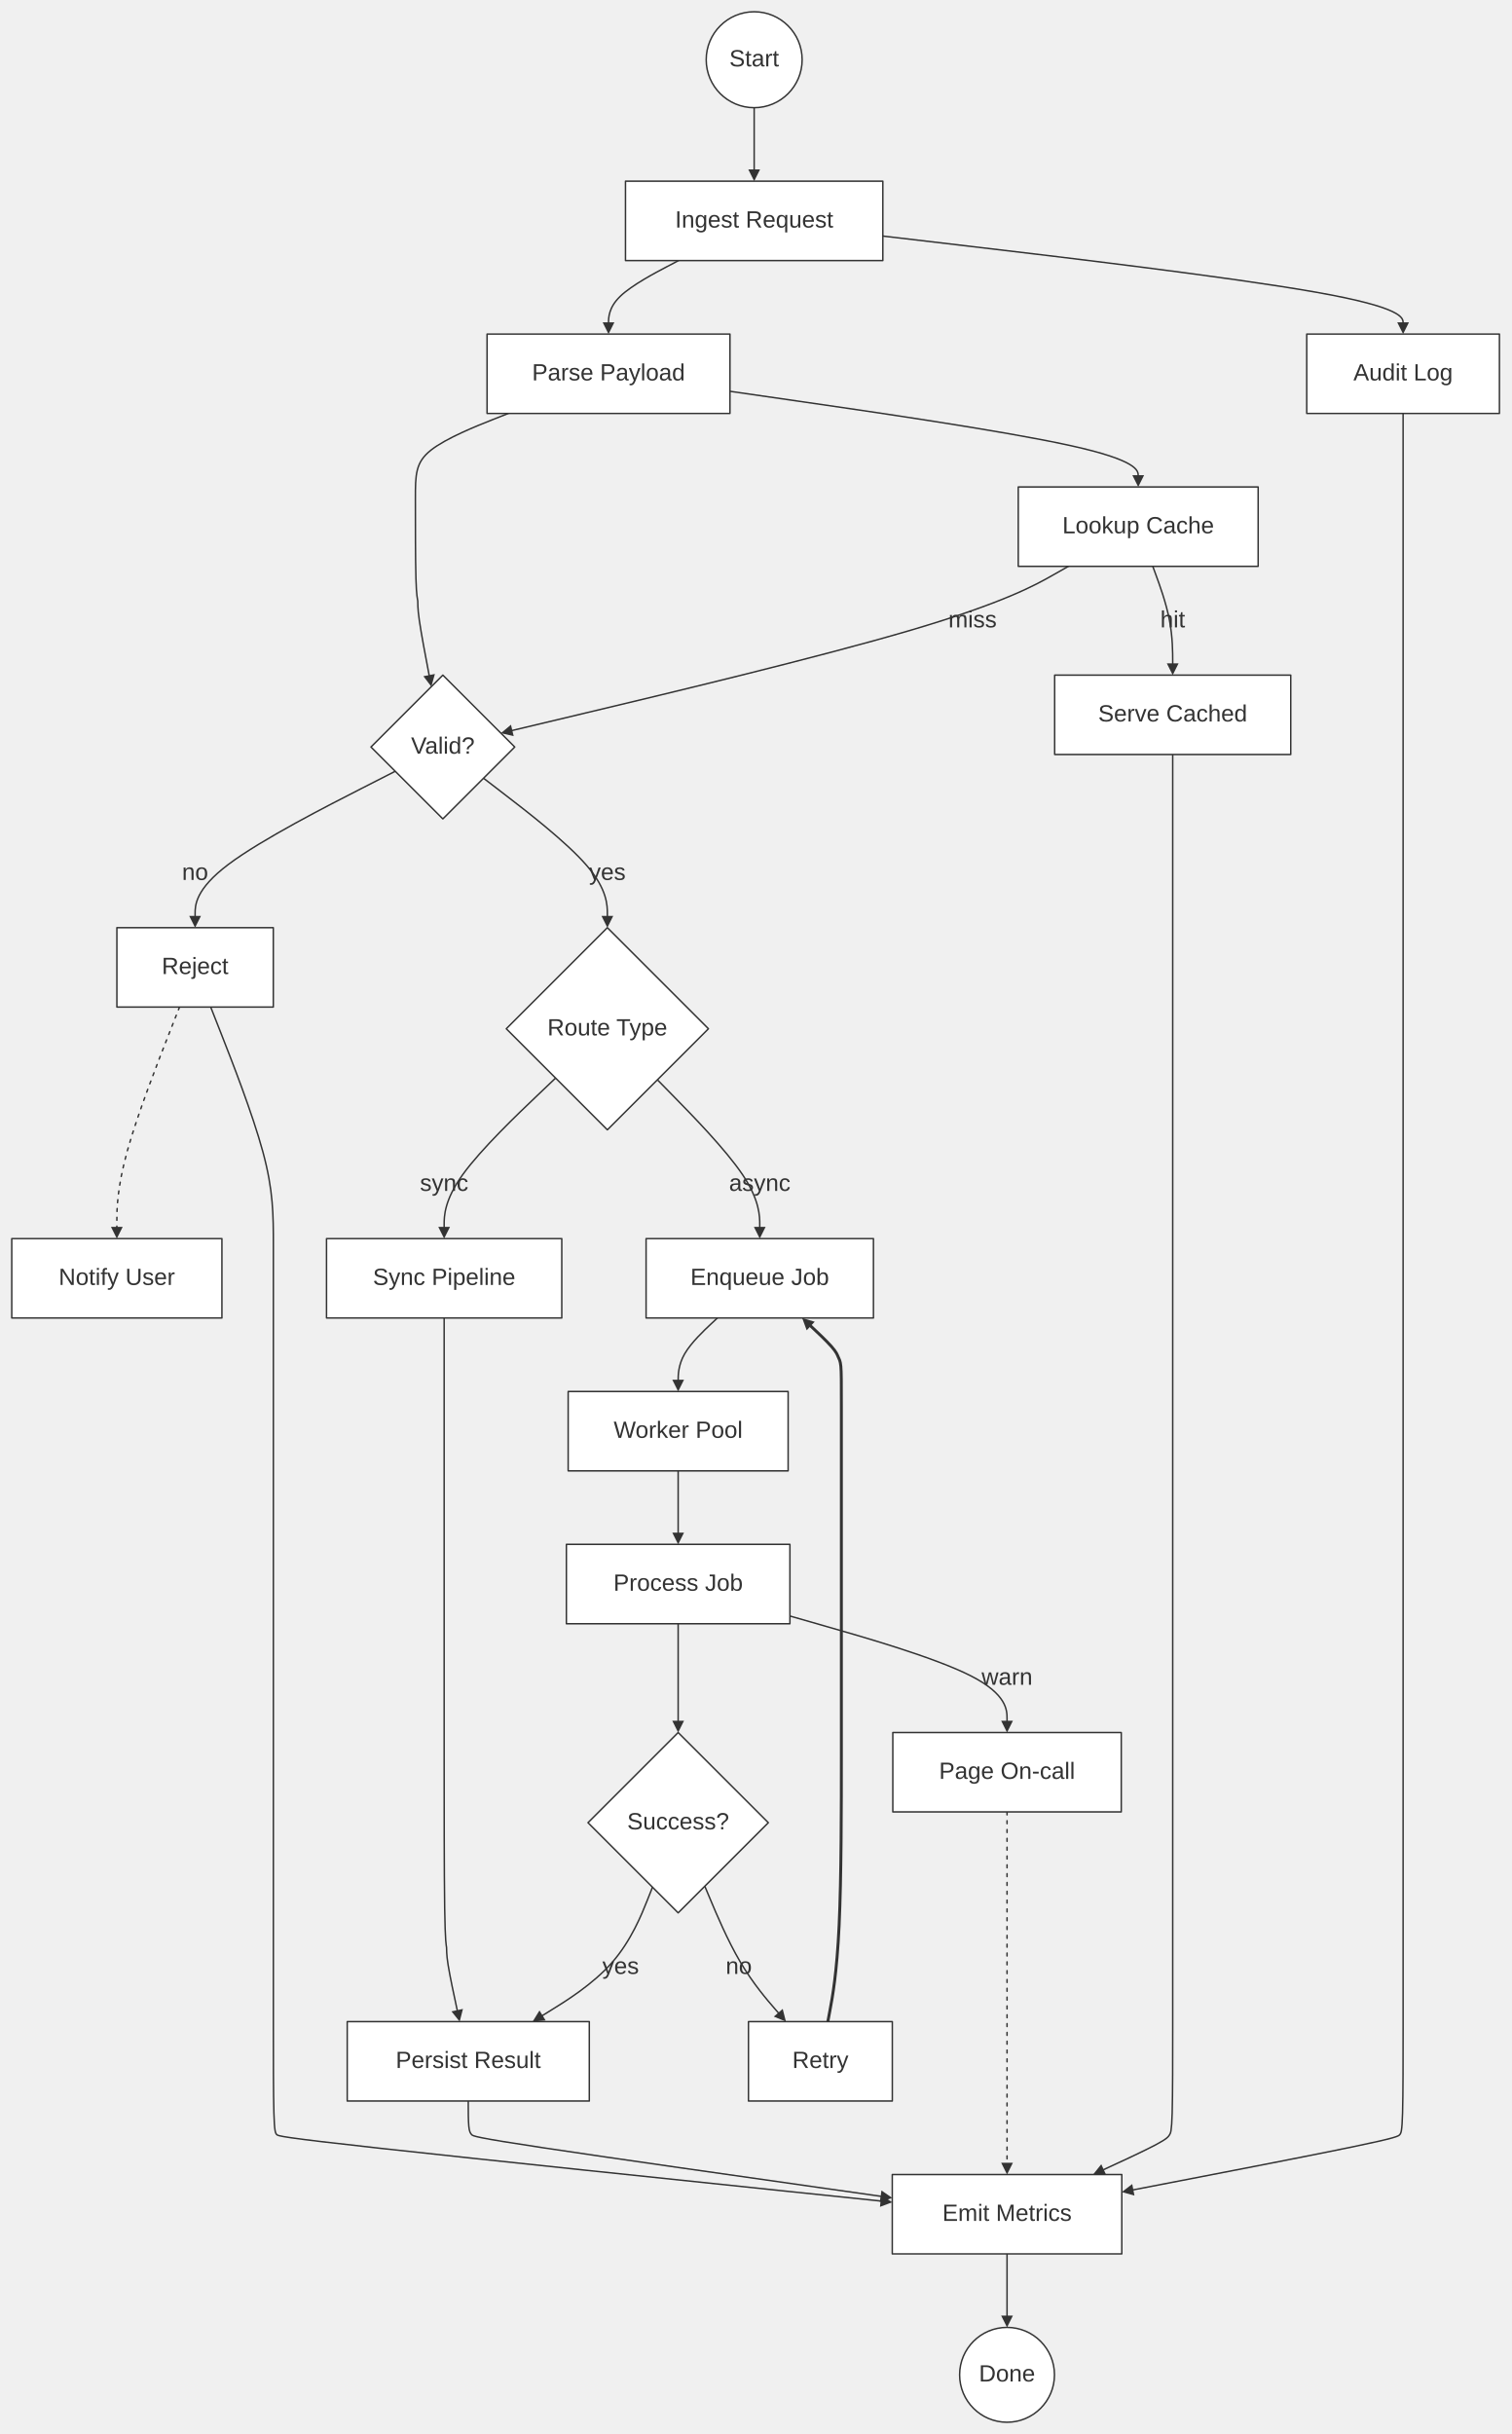
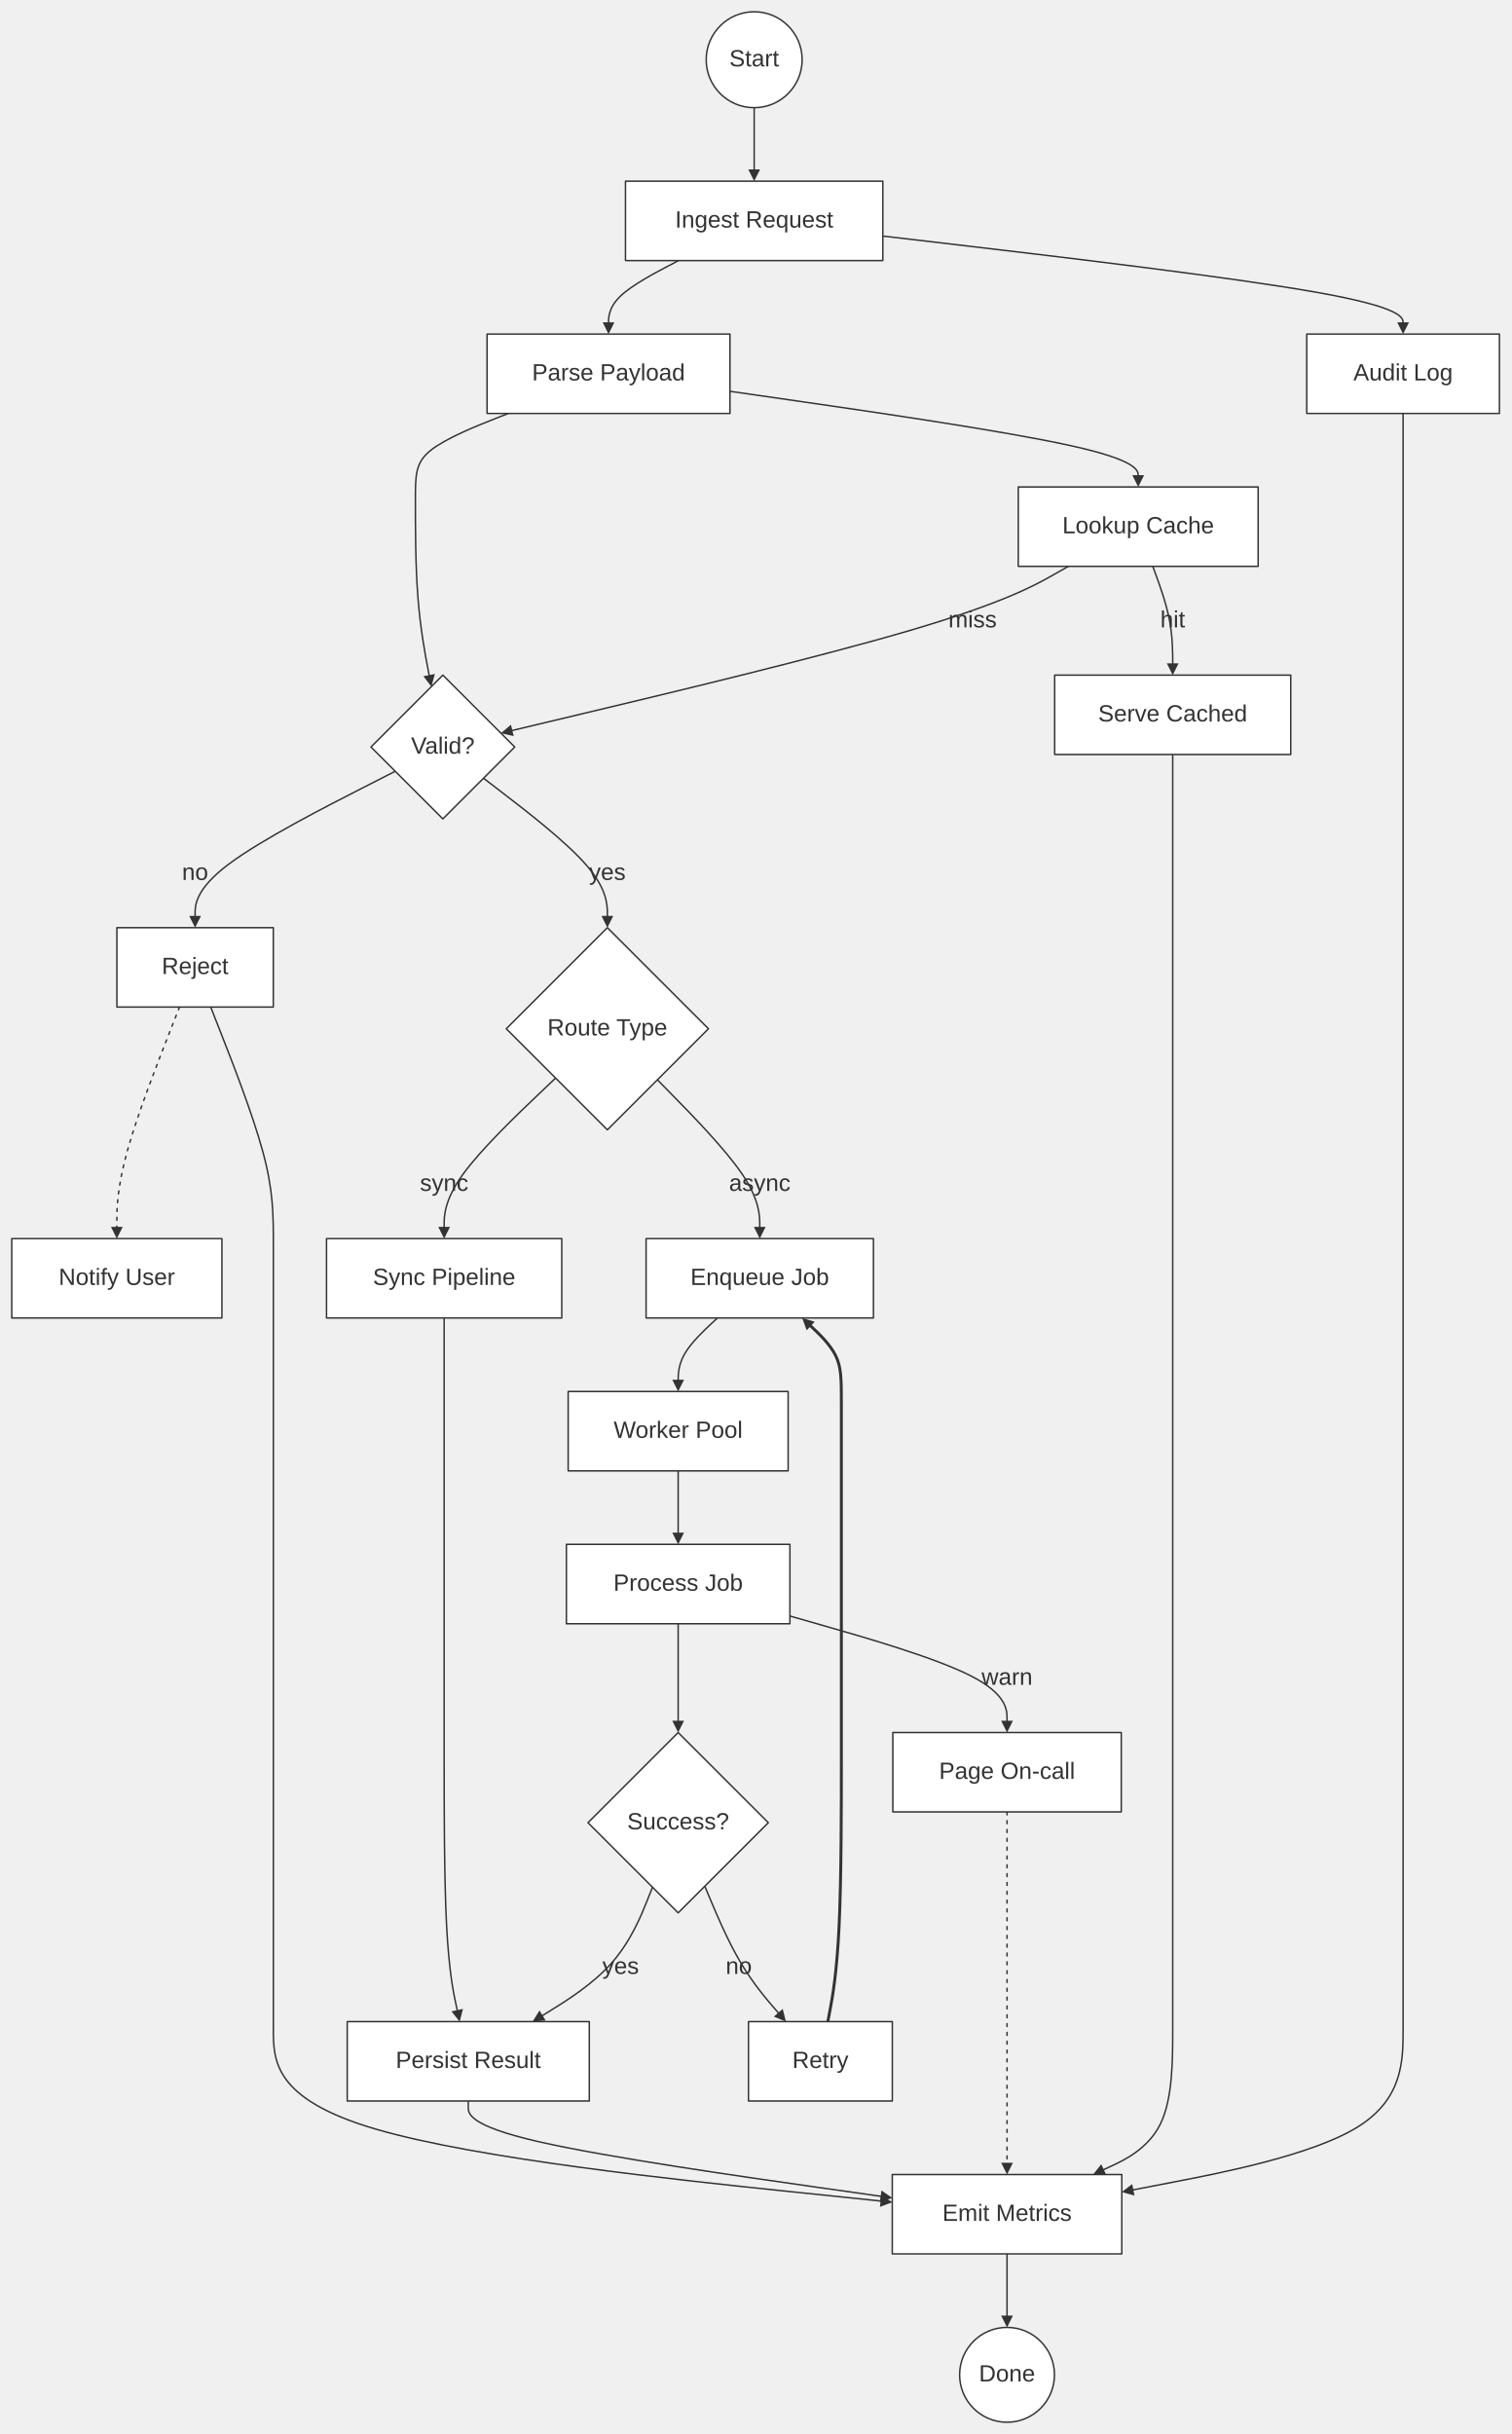
<svg xmlns="http://www.w3.org/2000/svg" width="100%" viewBox="0 0 1028.03 1655.78" style="max-width: 1028.03px; background-color: transparent;" font-family="&quot;trebuchet ms&quot;, verdana, arial, sans-serif" font-size="16.00">
  <defs>
    <marker id="arrowhead" viewBox="0 0 10.00 10.00" refX="5.00" refY="5.00" markerWidth="8.00" markerHeight="8.00" orient="auto-start-reverse" markerUnits="userSpaceOnUse">
      <path d="M 0 0 L 10.00 5.00 L 0 10.00 z" fill="#333" />
    </marker>
    <marker id="crosshead" viewBox="0 0 11.00 11.00" refX="12.00" refY="5.20" markerWidth="11.00" markerHeight="11.00" orient="auto-start-reverse" markerUnits="userSpaceOnUse">
      <path d="M 1,1 l 9,9 M 10,1 l -9,9" stroke="#333" stroke-width="2" />
    </marker>
    <marker id="circlehead" viewBox="0 0 10.00 10.00" refX="11.00" refY="5.00" markerWidth="11.00" markerHeight="11.00" orient="auto-start-reverse" markerUnits="userSpaceOnUse">
      <circle cx="5" cy="5" r="5" stroke="#333" stroke-width="1" fill="#333" />
    </marker>
  </defs>
  <g transform="translate(0.00,0.00)">
    <g class="edgePaths">
      <path d="M513.04,73.26 L513.04,77.43 C513.04,81.60 513.04,89.93 513.04,97.60 C513.04,105.26 513.04,112.26 513.04,115.76 L513.04,119.26" stroke="#333" stroke-width="1.00" fill="none" stroke-linecap="round" stroke-linejoin="round" marker-end="url(#arrowhead)" />
      <path d="M461.59,177.26 L453.66,181.43 C445.72,185.60 429.84,193.93 421.90,201.60 C413.96,209.26 413.96,216.26 413.96,219.76 L413.96,223.26" stroke="#333" stroke-width="1.00" fill="none" stroke-linecap="round" stroke-linejoin="round" marker-end="url(#arrowhead)" />
-       <path d="M345.75,281.26 L335.22,285.43 C324.69,289.60 303.64,297.93 293.11,306.26 C282.58,314.60 282.58,322.93 282.58,339.43 C282.58,355.93 282.58,380.60 282.95,393.40 C283.31,406.21 284.03,407.15 284.19,408.80 C284.34,410.45 283.93,412.81 285.25,421.99 C286.57,431.17 289.62,447.17 291.15,455.17 L292.68,463.17" stroke="#333" stroke-width="1.00" fill="none" stroke-linecap="round" stroke-linejoin="round" marker-end="url(#arrowhead)" />
+       <path d="M345.75,281.26 L335.22,285.43 C324.69,289.60 303.64,297.93 293.11,306.26 C282.58,314.60 282.58,322.93 282.58,340.26 C282.58,357.60 282.58,383.93 284.27,405.91 C285.95,427.90 289.31,445.53 290.99,454.35 L292.68,463.17" stroke="#333" stroke-width="1.00" fill="none" stroke-linecap="round" stroke-linejoin="round" marker-end="url(#arrowhead)" />
      <path d="M268.87,524.67 L246.18,536.24 C223.49,547.80 178.10,570.94 155.41,588.00 C132.72,605.07 132.72,616.07 132.72,621.57 L132.72,627.07" stroke="#333" stroke-width="1.00" fill="none" stroke-linecap="round" stroke-linejoin="round" marker-end="url(#arrowhead)" />
      <path d="M122.12,685.07 L115.01,703.15 C107.90,721.24 93.69,757.41 86.59,783.00 C79.48,808.59 79.48,823.59 79.48,831.09 L79.48,838.59" stroke="#333" stroke-width="1.00" fill="none" stroke-linecap="round" stroke-linejoin="round" stroke-dasharray="2.00,4.00" marker-end="url(#arrowhead)" />
-       <path d="M143.33,685.07 L150.44,703.15 C157.54,721.24 171.75,757.41 178.86,783.67 C185.96,809.92 185.96,826.25 185.96,847.59 C185.96,868.92 185.96,895.25 185.96,912.59 C185.96,929.92 185.96,938.25 185.96,955.59 C185.96,972.92 185.96,999.25 185.96,1016.59 C185.96,1033.92 185.96,1042.25 185.96,1059.59 C185.96,1076.92 185.96,1103.25 185.96,1124.59 C185.96,1145.92 185.96,1162.25 185.96,1195.03 C185.96,1227.81 185.96,1277.03 185.96,1309.81 C185.96,1342.59 185.96,1358.92 185.96,1379.42 C185.96,1399.92 185.96,1424.59 186.33,1437.40 C186.69,1450.20 187.41,1451.14 188.24,1452.06 C189.07,1452.98 190.00,1453.88 259.15,1461.48 C328.29,1469.09 465.65,1483.40 534.33,1490.55 L603.01,1497.71" stroke="#333" stroke-width="1.00" fill="none" stroke-linecap="round" stroke-linejoin="round" marker-end="url(#arrowhead)" />
+       <path d="M143.33,685.07 L150.44,703.15 C157.54,721.24 171.75,757.41 178.86,783.67 C185.96,809.92 185.96,826.25 185.96,847.59 C185.96,868.92 185.96,895.25 185.96,912.59 C185.96,929.92 185.96,938.25 185.96,955.59 C185.96,972.92 185.96,999.25 185.96,1016.59 C185.96,1033.92 185.96,1042.25 185.96,1059.59 C185.96,1076.92 185.96,1103.25 185.96,1124.59 C185.96,1145.92 185.96,1162.25 185.96,1195.03 C185.96,1227.81 185.96,1277.03 185.96,1309.81 C185.96,1342.59 185.96,1358.92 185.96,1380.26 C185.96,1401.59 185.96,1427.92 255.47,1448.33 C324.98,1468.74 463.99,1483.23 533.50,1490.47 L603.01,1497.71" stroke="#333" stroke-width="1.00" fill="none" stroke-linecap="round" stroke-linejoin="round" marker-end="url(#arrowhead)" />
      <path d="M328.93,529.40 L342.97,540.18 C357.01,550.96 385.09,572.51 399.13,588.79 C413.17,605.07 413.17,616.07 413.17,621.57 L413.17,627.07" stroke="#333" stroke-width="1.00" fill="none" stroke-linecap="round" stroke-linejoin="round" marker-end="url(#arrowhead)" />
      <path d="M377.96,733.37 L365.32,745.41 C352.68,757.44 327.41,781.51 314.78,799.05 C302.14,816.59 302.14,827.59 302.14,833.09 L302.14,838.59" stroke="#333" stroke-width="1.00" fill="none" stroke-linecap="round" stroke-linejoin="round" marker-end="url(#arrowhead)" />
      <path d="M447.21,734.55 L458.81,746.39 C470.42,758.23 493.63,781.91 505.24,799.25 C516.84,816.59 516.84,827.59 516.84,833.09 L516.84,838.59" stroke="#333" stroke-width="1.00" fill="none" stroke-linecap="round" stroke-linejoin="round" marker-end="url(#arrowhead)" />
      <path d="M488.02,896.59 L483.57,900.75 C479.12,904.92 470.23,913.25 465.78,920.92 C461.33,928.59 461.33,935.59 461.33,939.09 L461.33,942.59" stroke="#333" stroke-width="1.00" fill="none" stroke-linecap="round" stroke-linejoin="round" marker-end="url(#arrowhead)" />
      <path d="M461.33,1000.59 L461.33,1004.75 C461.33,1008.92 461.33,1017.25 461.33,1024.92 C461.33,1032.59 461.33,1039.59 461.33,1043.09 L461.33,1046.59" stroke="#333" stroke-width="1.00" fill="none" stroke-linecap="round" stroke-linejoin="round" marker-end="url(#arrowhead)" />
      <path d="M461.33,1104.59 L461.33,1108.75 C461.33,1112.92 461.33,1121.25 461.33,1132.92 C461.33,1144.59 461.33,1159.59 461.33,1167.09 L461.33,1174.59" stroke="#333" stroke-width="1.00" fill="none" stroke-linecap="round" stroke-linejoin="round" marker-end="url(#arrowhead)" />
      <path d="M479.45,1283.13 L483.31,1292.32 C487.16,1301.51 494.87,1319.88 503.63,1334.73 C512.40,1349.58 522.22,1360.91 527.14,1366.57 L532.05,1372.24" stroke="#333" stroke-width="1.00" fill="none" stroke-linecap="round" stroke-linejoin="round" marker-end="url(#arrowhead)" />
-       <path d="M563.16,1375.26 L564.69,1367.09 C566.23,1358.92 569.29,1342.59 570.83,1309.81 C572.36,1277.03 572.36,1227.81 572.36,1195.03 C572.36,1162.25 572.36,1145.92 572.36,1124.59 C572.36,1103.25 572.36,1076.92 572.36,1059.59 C572.36,1042.25 572.36,1033.92 572.36,1016.59 C572.36,999.25 572.36,972.92 572.36,956.42 C572.36,939.92 572.36,933.25 572.00,929.45 C571.64,925.64 570.91,924.70 570.30,923.30 C569.70,921.89 569.20,920.03 565.60,915.96 C562.00,911.89 555.30,905.60 551.94,902.46 L548.59,899.32" stroke="#333" stroke-width="2.00" fill="none" stroke-linecap="round" stroke-linejoin="round" marker-end="url(#arrowhead)" />
+       <path d="M563.16,1375.26 L564.69,1367.09 C566.23,1358.92 569.29,1342.59 570.83,1309.81 C572.36,1277.03 572.36,1227.81 572.36,1195.03 C572.36,1162.25 572.36,1145.92 572.36,1124.59 C572.36,1103.25 572.36,1076.92 572.36,1059.59 C572.36,1042.25 572.36,1033.92 572.36,1016.59 C572.36,999.25 572.36,972.92 572.36,955.59 C572.36,938.25 572.36,929.92 568.40,922.04 C564.44,914.16 556.51,906.74 552.55,903.03 L548.59,899.32" stroke="#333" stroke-width="2.00" fill="none" stroke-linecap="round" stroke-linejoin="round" marker-end="url(#arrowhead)" />
      <path d="M443.88,1283.80 L440.27,1292.88 C436.66,1301.96 429.44,1320.11 416.41,1335.00 C403.37,1349.89 384.53,1361.52 375.11,1367.34 L365.69,1373.16" stroke="#333" stroke-width="1.00" fill="none" stroke-linecap="round" stroke-linejoin="round" marker-end="url(#arrowhead)" />
-       <path d="M302.14,896.59 L302.14,900.75 C302.14,904.92 302.14,913.25 302.14,921.59 C302.14,929.92 302.14,938.25 302.14,955.59 C302.14,972.92 302.14,999.25 302.14,1016.59 C302.14,1033.92 302.14,1042.25 302.14,1059.59 C302.14,1076.92 302.14,1103.25 302.14,1124.59 C302.14,1145.92 302.14,1162.25 302.14,1194.20 C302.14,1226.14 302.14,1273.70 302.50,1297.95 C302.87,1322.20 303.59,1323.14 303.77,1324.79 C303.94,1326.44 303.57,1328.79 304.83,1336.67 C306.09,1344.55 308.98,1357.95 310.43,1364.65 L311.87,1371.35" stroke="#333" stroke-width="1.00" fill="none" stroke-linecap="round" stroke-linejoin="round" marker-end="url(#arrowhead)" />
-       <path d="M318.55,1429.26 L318.55,1432.59 C318.55,1435.92 318.55,1442.59 318.91,1446.40 C319.27,1450.20 319.99,1451.14 320.82,1452.09 C321.64,1453.04 322.57,1454.00 369.62,1461.09 C416.67,1468.18 509.85,1481.40 556.44,1488.01 L603.03,1494.62" stroke="#333" stroke-width="1.00" fill="none" stroke-linecap="round" stroke-linejoin="round" marker-end="url(#arrowhead)" />
+       <path d="M302.14,896.59 L302.14,900.75 C302.14,904.92 302.14,913.25 302.14,921.59 C302.14,929.92 302.14,938.25 302.14,955.59 C302.14,972.92 302.14,999.25 302.14,1016.59 C302.14,1033.92 302.14,1042.25 302.14,1059.59 C302.14,1076.92 302.14,1103.25 302.14,1124.59 C302.14,1145.92 302.14,1162.25 302.14,1195.03 C302.14,1227.81 302.14,1277.03 303.76,1309.16 C305.39,1341.29 308.63,1356.32 310.25,1363.83 L311.87,1371.35" stroke="#333" stroke-width="1.00" fill="none" stroke-linecap="round" stroke-linejoin="round" marker-end="url(#arrowhead)" />
+       <path d="M318.55,1429.26 L318.55,1433.42 C318.55,1437.59 318.55,1445.92 365.96,1456.82 C413.37,1467.71 508.20,1481.17 555.61,1487.89 L603.03,1494.62" stroke="#333" stroke-width="1.00" fill="none" stroke-linecap="round" stroke-linejoin="round" marker-end="url(#arrowhead)" />
      <path d="M496.58,266.19 L542.86,272.87 C589.15,279.55 681.73,292.90 728.01,303.08 C774.30,313.26 774.30,320.26 774.30,323.76 L774.30,327.26" stroke="#333" stroke-width="1.00" fill="none" stroke-linecap="round" stroke-linejoin="round" marker-end="url(#arrowhead)" />
      <path d="M784.20,385.26 L786.46,391.43 C788.72,397.60 793.24,409.93 795.50,421.60 C797.76,433.26 797.76,444.26 797.76,449.76 L797.76,455.26" stroke="#333" stroke-width="1.00" fill="none" stroke-linecap="round" stroke-linejoin="round" marker-end="url(#arrowhead)" />
-       <path d="M797.76,513.26 L797.76,524.73 C797.76,536.20 797.76,559.13 797.76,578.77 C797.76,598.40 797.76,614.73 797.76,649.99 C797.76,685.24 797.76,739.41 797.76,774.67 C797.76,809.92 797.76,826.25 797.76,847.59 C797.76,868.92 797.76,895.25 797.76,912.59 C797.76,929.92 797.76,938.25 797.76,955.59 C797.76,972.92 797.76,999.25 797.76,1016.59 C797.76,1033.92 797.76,1042.25 797.76,1059.59 C797.76,1076.92 797.76,1103.25 797.76,1124.59 C797.76,1145.92 797.76,1162.25 797.76,1195.03 C797.76,1227.81 797.76,1277.03 797.76,1309.81 C797.76,1342.59 797.76,1358.92 797.76,1379.42 C797.76,1399.92 797.76,1424.59 797.40,1437.40 C797.03,1450.20 796.31,1451.14 795.55,1452.33 C794.80,1453.51 794.01,1454.93 785.94,1459.18 C777.88,1463.43 762.54,1470.51 754.88,1474.04 L747.21,1477.58" stroke="#333" stroke-width="1.00" fill="none" stroke-linecap="round" stroke-linejoin="round" marker-end="url(#arrowhead)" />
+       <path d="M797.76,513.26 L797.76,524.73 C797.76,536.20 797.76,559.13 797.76,578.77 C797.76,598.40 797.76,614.73 797.76,649.99 C797.76,685.24 797.76,739.41 797.76,774.67 C797.76,809.92 797.76,826.25 797.76,847.59 C797.76,868.92 797.76,895.25 797.76,912.59 C797.76,929.92 797.76,938.25 797.76,955.59 C797.76,972.92 797.76,999.25 797.76,1016.59 C797.76,1033.92 797.76,1042.25 797.76,1059.59 C797.76,1076.92 797.76,1103.25 797.76,1124.59 C797.76,1145.92 797.76,1162.25 797.76,1195.03 C797.76,1227.81 797.76,1277.03 797.76,1309.81 C797.76,1342.59 797.76,1358.92 797.76,1380.26 C797.76,1401.59 797.76,1427.92 789.33,1444.98 C780.91,1462.03 764.06,1469.81 755.63,1473.69 L747.21,1477.58" stroke="#333" stroke-width="1.00" fill="none" stroke-linecap="round" stroke-linejoin="round" marker-end="url(#arrowhead)" />
      <path d="M726.76,385.26 L715.90,391.43 C705.04,397.60 683.32,409.93 619.63,428.69 C555.95,447.45 450.29,472.64 397.47,485.23 L344.64,497.82" stroke="#333" stroke-width="1.00" fill="none" stroke-linecap="round" stroke-linejoin="round" marker-end="url(#arrowhead)" />
      <path d="M600.58,160.58 L659.56,167.52 C718.55,174.47 836.52,188.37 895.50,198.82 C954.49,209.26 954.49,216.26 954.49,219.76 L954.49,223.26" stroke="#333" stroke-width="1.00" fill="none" stroke-linecap="round" stroke-linejoin="round" marker-end="url(#arrowhead)" />
-       <path d="M954.49,281.26 L954.49,285.43 C954.49,289.60 954.49,297.93 954.49,306.26 C954.49,314.60 954.49,322.93 954.49,340.26 C954.49,357.60 954.49,383.93 954.49,405.26 C954.49,426.60 954.49,442.93 954.49,471.56 C954.49,500.20 954.49,541.13 954.49,569.77 C954.49,598.40 954.49,614.73 954.49,649.99 C954.49,685.24 954.49,739.41 954.49,774.67 C954.49,809.92 954.49,826.25 954.49,847.59 C954.49,868.92 954.49,895.25 954.49,912.59 C954.49,929.92 954.49,938.25 954.49,955.59 C954.49,972.92 954.49,999.25 954.49,1016.59 C954.49,1033.92 954.49,1042.25 954.49,1059.59 C954.49,1076.92 954.49,1103.25 954.49,1124.59 C954.49,1145.92 954.49,1162.25 954.49,1195.03 C954.49,1227.81 954.49,1277.03 954.49,1309.81 C954.49,1342.59 954.49,1358.92 954.49,1379.42 C954.49,1399.92 954.49,1424.59 954.12,1437.40 C953.76,1450.20 953.04,1451.14 952.22,1452.13 C951.40,1453.13 950.49,1454.17 919.61,1460.56 C888.74,1466.95 827.90,1478.69 797.48,1484.56 L767.06,1490.43" stroke="#333" stroke-width="1.00" fill="none" stroke-linecap="round" stroke-linejoin="round" marker-end="url(#arrowhead)" />
+       <path d="M954.49,281.26 L954.49,285.43 C954.49,289.60 954.49,297.93 954.49,306.26 C954.49,314.60 954.49,322.93 954.49,340.26 C954.49,357.60 954.49,383.93 954.49,405.26 C954.49,426.60 954.49,442.93 954.49,471.56 C954.49,500.20 954.49,541.13 954.49,569.77 C954.49,598.40 954.49,614.73 954.49,649.99 C954.49,685.24 954.49,739.41 954.49,774.67 C954.49,809.92 954.49,826.25 954.49,847.59 C954.49,868.92 954.49,895.25 954.49,912.59 C954.49,929.92 954.49,938.25 954.49,955.59 C954.49,972.92 954.49,999.25 954.49,1016.59 C954.49,1033.92 954.49,1042.25 954.49,1059.59 C954.49,1076.92 954.49,1103.25 954.49,1124.59 C954.49,1145.92 954.49,1162.25 954.49,1195.03 C954.49,1227.81 954.49,1277.03 954.49,1309.81 C954.49,1342.59 954.49,1358.92 954.49,1380.26 C954.49,1401.59 954.49,1427.92 923.25,1447.12 C892.01,1466.32 829.53,1478.37 798.29,1484.40 L767.06,1490.43" stroke="#333" stroke-width="1.00" fill="none" stroke-linecap="round" stroke-linejoin="round" marker-end="url(#arrowhead)" />
      <path d="M537.36,1099.33 L561.98,1106.38 C586.59,1113.42 635.83,1127.50 660.44,1140.04 C685.06,1152.59 685.06,1163.59 685.06,1169.09 L685.06,1174.59" stroke="#333" stroke-width="1.00" fill="none" stroke-linecap="round" stroke-linejoin="round" marker-end="url(#arrowhead)" />
      <path d="M685.06,1232.59 L685.06,1248.20 C685.06,1263.81 685.06,1295.03 685.06,1318.81 C685.06,1342.59 685.06,1358.92 685.06,1380.26 C685.06,1401.59 685.06,1427.92 685.06,1444.59 C685.06,1461.26 685.06,1468.26 685.06,1471.76 L685.06,1475.26" stroke="#333" stroke-width="1.00" fill="none" stroke-linecap="round" stroke-linejoin="round" stroke-dasharray="2.00,4.00" marker-end="url(#arrowhead)" />
      <path d="M685.06,1533.26 L685.06,1537.42 C685.06,1541.59 685.06,1549.92 685.06,1557.59 C685.06,1565.26 685.06,1572.26 685.06,1575.76 L685.06,1579.26" stroke="#333" stroke-width="1.00" fill="none" stroke-linecap="round" stroke-linejoin="round" marker-end="url(#arrowhead)" />
    </g>
    <g class="edgeLabels">
      <text x="132.72" y="594.07" text-anchor="middle" dominant-baseline="middle" fill="#333">no</text>
      <text x="413.17" y="594.07" text-anchor="middle" dominant-baseline="middle" fill="#333">yes</text>
      <text x="302.14" y="805.59" text-anchor="middle" dominant-baseline="middle" fill="#333">sync</text>
      <text x="516.84" y="805.59" text-anchor="middle" dominant-baseline="middle" fill="#333">async</text>
      <text x="502.58" y="1338.26" text-anchor="middle" dominant-baseline="middle" fill="#333">no</text>
      <text x="422.22" y="1338.26" text-anchor="middle" dominant-baseline="middle" fill="#333">yes</text>
      <text x="797.76" y="422.26" text-anchor="middle" dominant-baseline="middle" fill="#333">hit</text>
      <text x="661.60" y="422.26" text-anchor="middle" dominant-baseline="middle" fill="#333">miss</text>
      <text x="685.06" y="1141.59" text-anchor="middle" dominant-baseline="middle" fill="#333">warn</text>
    </g>
    <g class="nodes">
      <ellipse cx="685.06" cy="1615.52" rx="32.26" ry="32.26" fill="white" stroke="#333" stroke-width="1.00" stroke-linejoin="round" />
      <text x="685.06" y="1615.52" text-anchor="middle" dominant-baseline="middle" fill="#333">Done</text>
      <rect x="607.36" y="1178.59" width="155.40" height="54.00" fill="white" stroke="#333" stroke-width="1.00" stroke-linejoin="round" />
      <text x="685.06" y="1205.59" text-anchor="middle" dominant-baseline="middle" fill="#333">Page On-call</text>
      <rect x="888.94" y="227.26" width="131.08" height="54.00" fill="white" stroke="#333" stroke-width="1.00" stroke-linejoin="round" />
      <text x="954.49" y="254.26" text-anchor="middle" dominant-baseline="middle" fill="#333">Audit Log</text>
      <rect x="692.70" y="331.26" width="163.19" height="54.00" fill="white" stroke="#333" stroke-width="1.00" stroke-linejoin="round" />
      <text x="774.30" y="358.26" text-anchor="middle" dominant-baseline="middle" fill="#333">Lookup Cache</text>
      <rect x="717.46" y="459.26" width="160.60" height="54.00" fill="white" stroke="#333" stroke-width="1.00" stroke-linejoin="round" />
      <text x="797.76" y="486.26" text-anchor="middle" dominant-baseline="middle" fill="#333">Serve Cached</text>
      <rect x="425.50" y="123.26" width="175.07" height="54.00" fill="white" stroke="#333" stroke-width="1.00" stroke-linejoin="round" />
      <text x="513.04" y="150.26" text-anchor="middle" dominant-baseline="middle" fill="#333">Ingest Request</text>
      <rect x="606.99" y="1479.26" width="156.14" height="54.00" fill="white" stroke="#333" stroke-width="1.00" stroke-linejoin="round" />
      <text x="685.06" y="1506.26" text-anchor="middle" dominant-baseline="middle" fill="#333">Emit Metrics</text>
      <rect x="8.00" y="842.59" width="142.96" height="54.00" fill="white" stroke="#333" stroke-width="1.00" stroke-linejoin="round" />
      <text x="79.48" y="869.59" text-anchor="middle" dominant-baseline="middle" fill="#333">Notify User</text>
      <rect x="331.34" y="227.26" width="165.24" height="54.00" fill="white" stroke="#333" stroke-width="1.00" stroke-linejoin="round" />
      <text x="413.96" y="254.26" text-anchor="middle" dominant-baseline="middle" fill="#333">Parse Payload</text>
      <rect x="236.21" y="1375.26" width="164.68" height="54.00" fill="white" stroke="#333" stroke-width="1.00" stroke-linejoin="round" />
      <text x="318.55" y="1402.26" text-anchor="middle" dominant-baseline="middle" fill="#333">Persist Result</text>
      <rect x="385.30" y="1050.59" width="152.06" height="54.00" fill="white" stroke="#333" stroke-width="1.00" stroke-linejoin="round" />
      <text x="461.33" y="1077.59" text-anchor="middle" dominant-baseline="middle" fill="#333">Process Job</text>
      <rect x="439.52" y="842.59" width="154.66" height="54.00" fill="white" stroke="#333" stroke-width="1.00" stroke-linejoin="round" />
      <text x="516.84" y="869.59" text-anchor="middle" dominant-baseline="middle" fill="#333">Enqueue Job</text>
      <rect x="79.52" y="631.07" width="106.40" height="54.00" fill="white" stroke="#333" stroke-width="1.00" stroke-linejoin="round" />
      <text x="132.72" y="658.07" text-anchor="middle" dominant-baseline="middle" fill="#333">Reject</text>
      <rect x="509.16" y="1375.26" width="97.86" height="54.00" fill="white" stroke="#333" stroke-width="1.00" stroke-linejoin="round" />
      <text x="558.09" y="1402.26" text-anchor="middle" dominant-baseline="middle" fill="#333">Retry</text>
      <polygon points="413.17,631.07 481.93,699.83 413.17,768.59 344.41,699.83" fill="white" stroke="#333" stroke-width="1.00" stroke-linejoin="round" />
      <text x="413.17" y="699.83" text-anchor="middle" dominant-baseline="middle" fill="#333">Route Type</text>
      <ellipse cx="513.04" cy="40.63" rx="32.63" ry="32.63" fill="white" stroke="#333" stroke-width="1.00" stroke-linejoin="round" />
      <text x="513.04" y="40.63" text-anchor="middle" dominant-baseline="middle" fill="#333">Start</text>
      <polygon points="461.33,1178.59 522.67,1239.92 461.33,1301.26 399.99,1239.92" fill="white" stroke="#333" stroke-width="1.00" stroke-linejoin="round" />
      <text x="461.33" y="1239.92" text-anchor="middle" dominant-baseline="middle" fill="#333">Success?</text>
      <rect x="222.12" y="842.59" width="160.04" height="54.00" fill="white" stroke="#333" stroke-width="1.00" stroke-linejoin="round" />
      <text x="302.14" y="869.59" text-anchor="middle" dominant-baseline="middle" fill="#333">Sync Pipeline</text>
      <polygon points="301.26,459.26 350.16,508.16 301.26,557.07 252.36,508.16" fill="white" stroke="#333" stroke-width="1.00" stroke-linejoin="round" />
      <text x="301.26" y="508.16" text-anchor="middle" dominant-baseline="middle" fill="#333">Valid?</text>
      <rect x="386.51" y="946.59" width="149.64" height="54.00" fill="white" stroke="#333" stroke-width="1.00" stroke-linejoin="round" />
      <text x="461.33" y="973.59" text-anchor="middle" dominant-baseline="middle" fill="#333">Worker Pool</text>
    </g>
  </g>
</svg>
